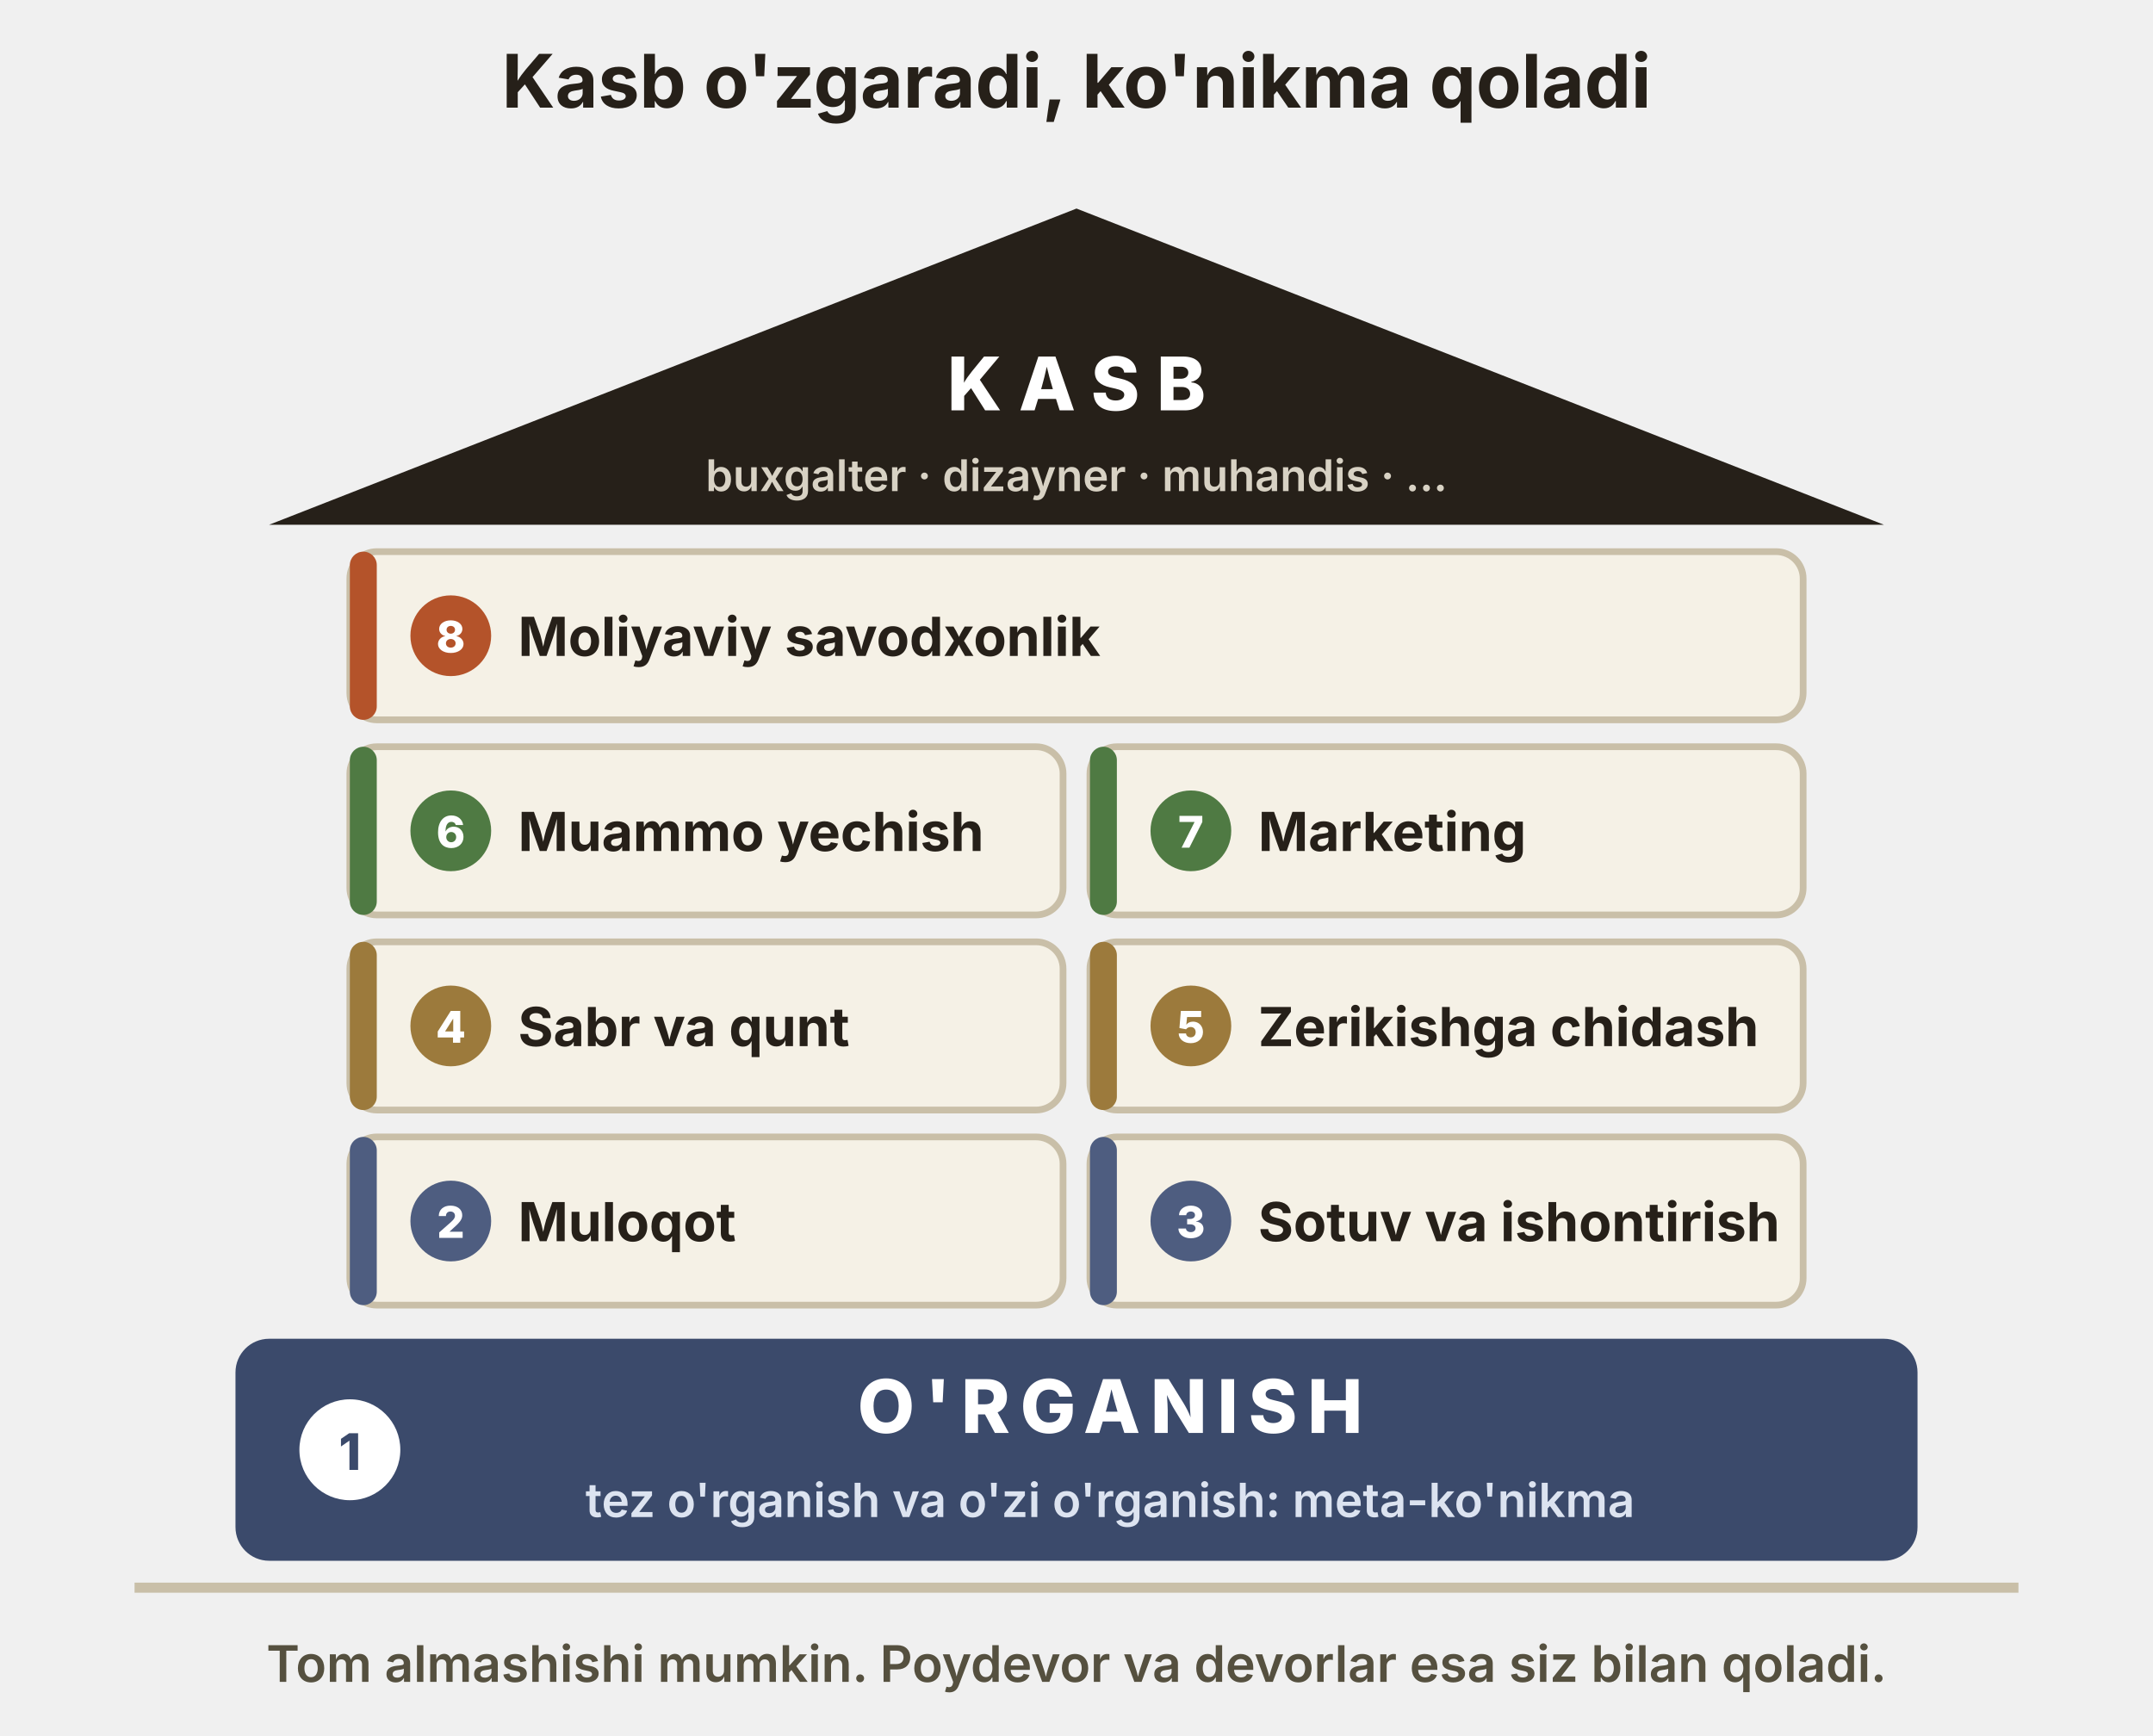
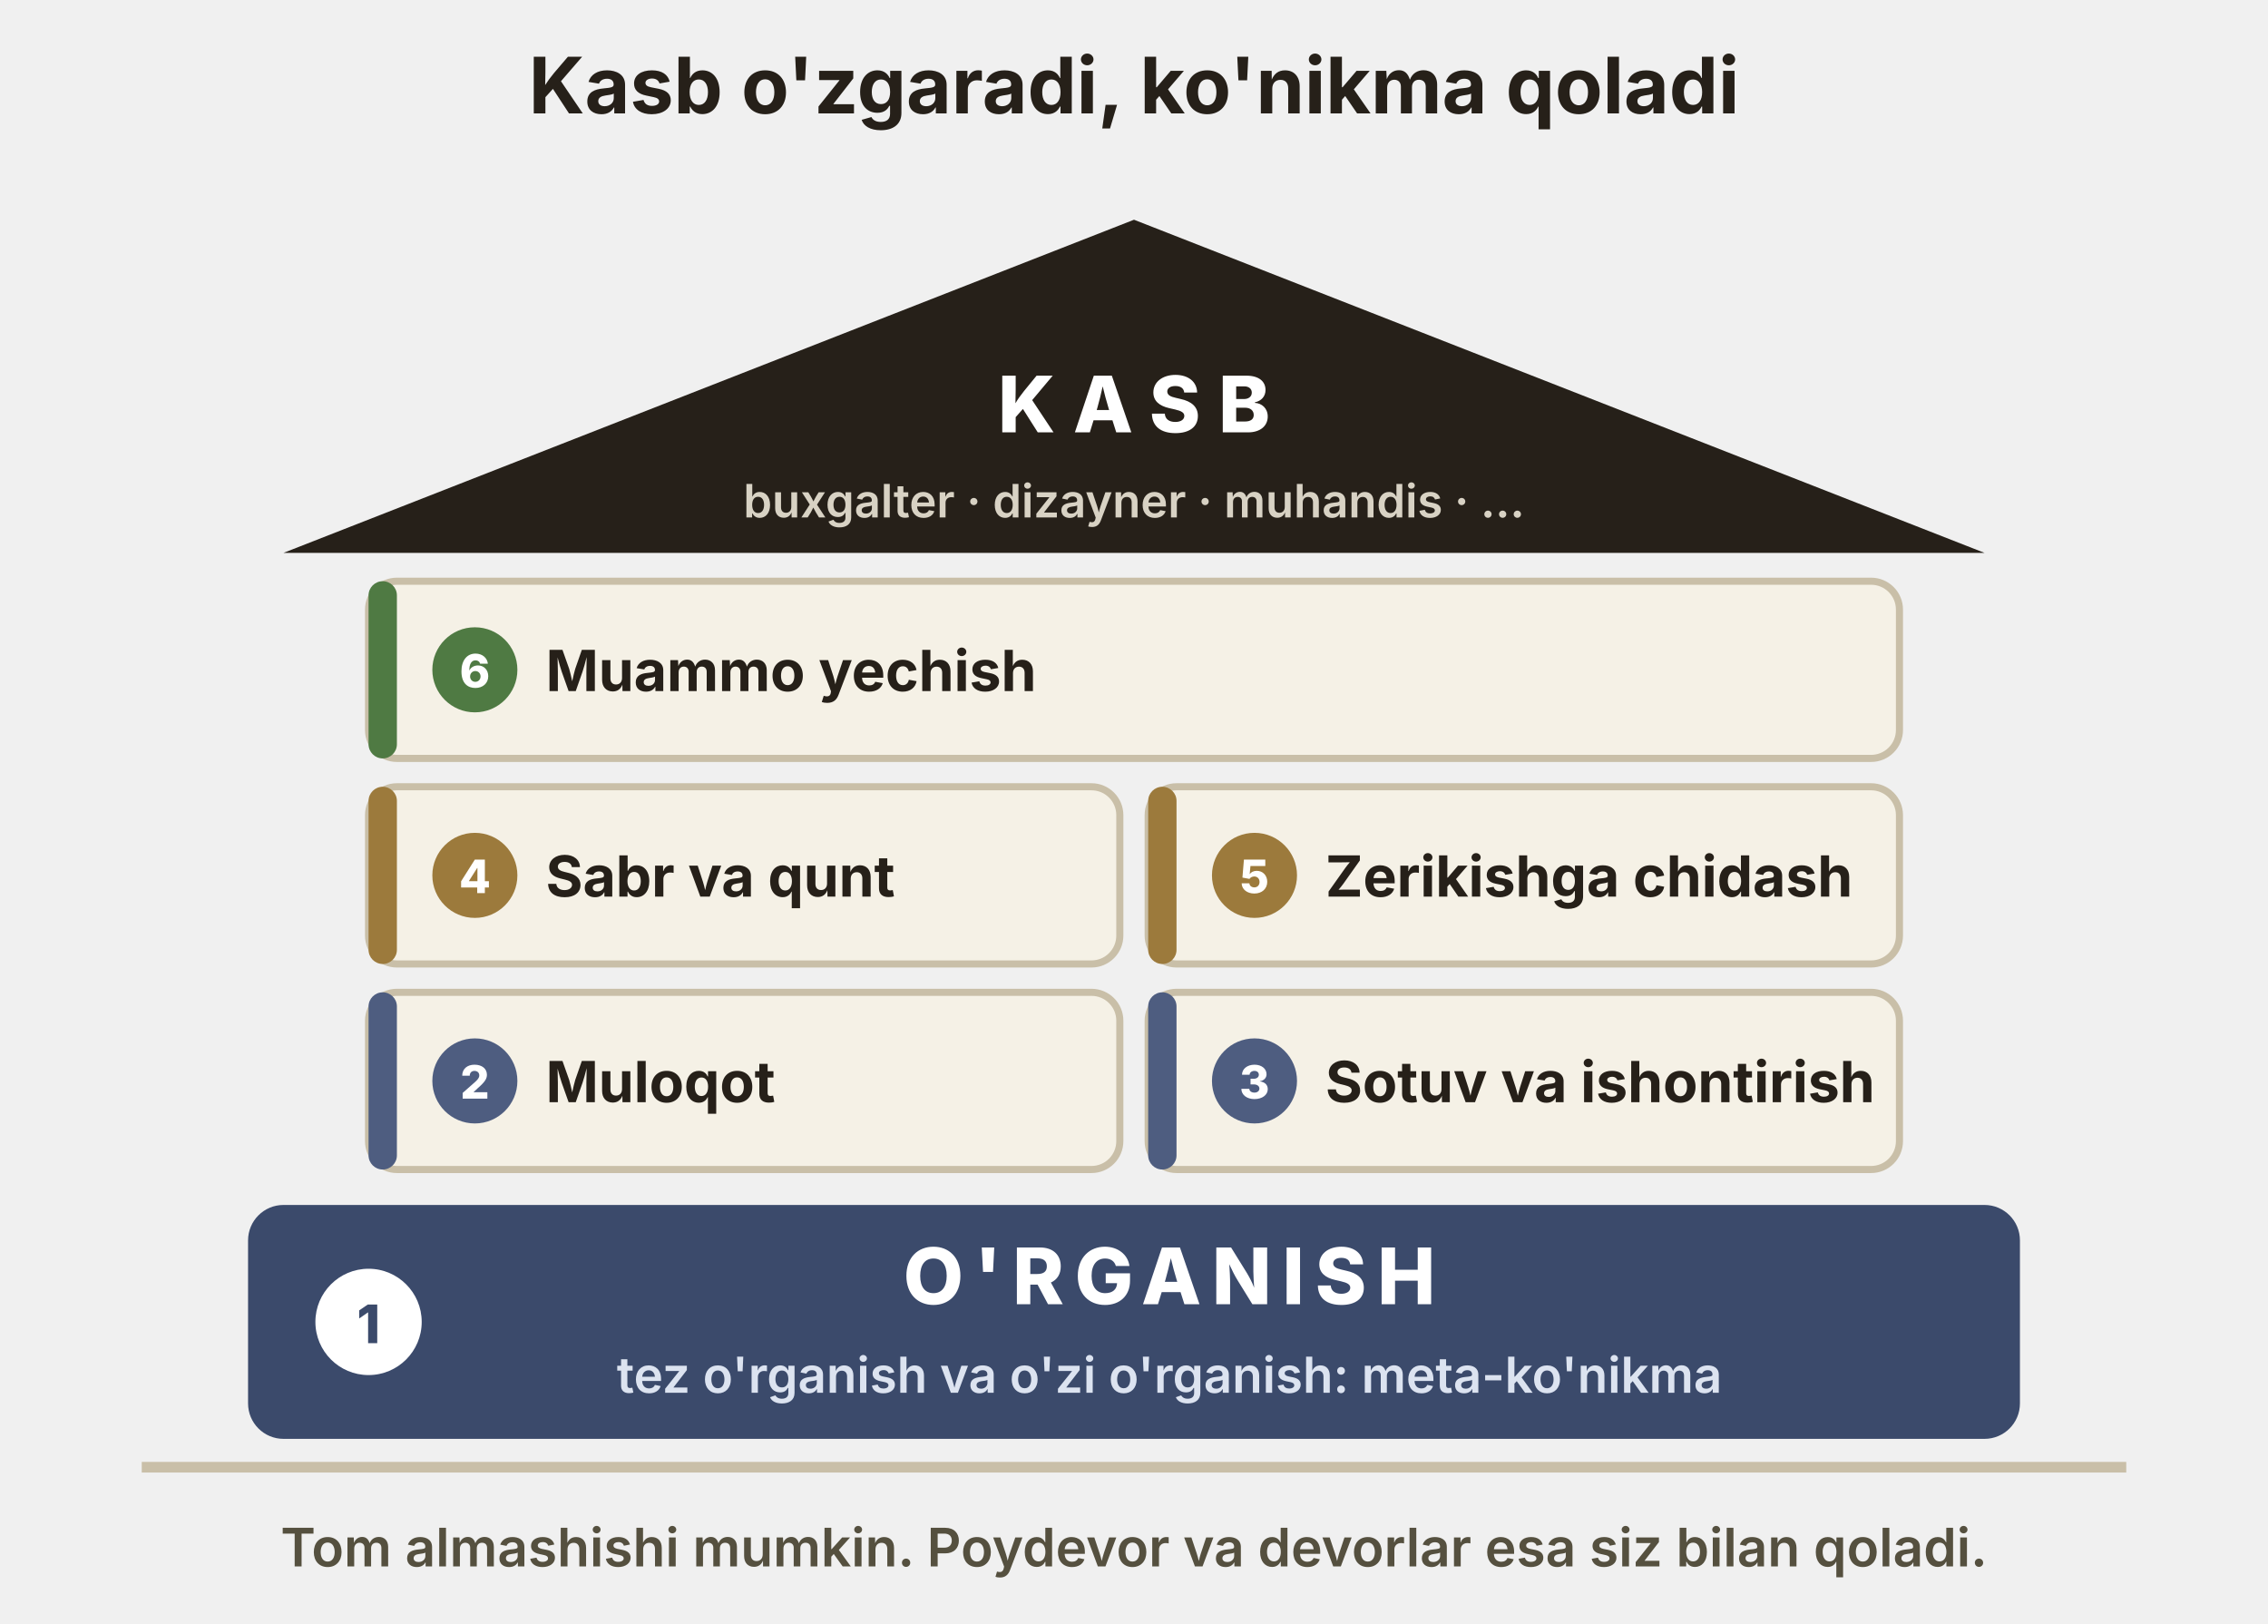
- <svg xmlns="http://www.w3.org/2000/svg" viewBox="0 0 640 516" width="640" height="516" role="img" aria-label="Ko'nikmalar uyi: poydevor o'rganish, devorlar muloqot, sotuv, sabr, zerikishga chidash, muammo yechish, marketing va moliyaviy savodxonlik; tomi esa kasb">
-   <text x="320" y="32" font-family="Inter, system-ui, -apple-system, 'Segoe UI', sans-serif" font-size="22" font-weight="700" fill="#262019" text-anchor="middle">Kasb o'zgaradi, ko'nikma qoladi</text>
+ <svg xmlns="http://www.w3.org/2000/svg" viewBox="0 58 640 458" width="640" height="458" role="img" aria-label="Ko'nikmalar uyi: poydevor o'rganish, devorlar muloqot, sotuv, sabr, zerikishga chidash va muammo yechish; tomi esa kasb">
+   <text x="320" y="90" font-family="Inter, system-ui, -apple-system, 'Segoe UI', sans-serif" font-size="22" font-weight="700" fill="#262019" text-anchor="middle">Kasb o'zgaradi, ko'nikma qoladi</text>
  <g class="pop" style="transition-delay:0.05s">
    <rect x="70" y="398" width="500" height="66" rx="10" fill="#3B4A6B" />
    <circle cx="104" cy="431" r="15" fill="#FFFFFF" />
    <text x="104" y="437" font-family="Inter, system-ui, -apple-system, 'Segoe UI', sans-serif" font-size="15" font-weight="800" fill="#3B4A6B" text-anchor="middle">1</text>
    <text x="330" y="426" font-family="Inter, system-ui, -apple-system, 'Segoe UI', sans-serif" font-size="22" font-weight="800" fill="#FFFFFF" text-anchor="middle" letter-spacing="3">O'RGANISH</text>
    <text x="330" y="451" font-family="Inter, system-ui, -apple-system, 'Segoe UI', sans-serif" font-size="14" font-weight="600" fill="#DCE3F0" text-anchor="middle">tez o'rganish va o'zi o'rganish: meta-ko'nikma</text>
  </g>
  <g class="pop" style="transition-delay:0.30s">
    <rect x="104" y="338" width="212" height="50" rx="8" fill="#F5F1E6" stroke="#C9BFA8" stroke-width="2" />
    <rect x="104" y="338" width="8" height="50" rx="4" fill="#4E5D80" />
    <circle cx="134" cy="363" r="12" fill="#4E5D80" />
    <text x="134" y="368" font-family="Inter, system-ui, -apple-system, 'Segoe UI', sans-serif" font-size="13" font-weight="800" fill="#FFFFFF" text-anchor="middle">2</text>
    <text x="154" y="369" font-family="Inter, system-ui, -apple-system, 'Segoe UI', sans-serif" font-size="16" font-weight="700" fill="#262019" text-anchor="start">Muloqot</text>
    <rect x="324" y="338" width="212" height="50" rx="8" fill="#F5F1E6" stroke="#C9BFA8" stroke-width="2" />
    <rect x="324" y="338" width="8" height="50" rx="4" fill="#4E5D80" />
    <circle cx="354" cy="363" r="12" fill="#4E5D80" />
    <text x="354" y="368" font-family="Inter, system-ui, -apple-system, 'Segoe UI', sans-serif" font-size="13" font-weight="800" fill="#FFFFFF" text-anchor="middle">3</text>
    <text x="374" y="369" font-family="Inter, system-ui, -apple-system, 'Segoe UI', sans-serif" font-size="16" font-weight="700" fill="#262019" text-anchor="start">Sotuv va ishontirish</text>
  </g>
  <g class="pop" style="transition-delay:0.55s">
    <rect x="104" y="280" width="212" height="50" rx="8" fill="#F5F1E6" stroke="#C9BFA8" stroke-width="2" />
    <rect x="104" y="280" width="8" height="50" rx="4" fill="#9C7A3C" />
    <circle cx="134" cy="305" r="12" fill="#9C7A3C" />
    <text x="134" y="310" font-family="Inter, system-ui, -apple-system, 'Segoe UI', sans-serif" font-size="13" font-weight="800" fill="#FFFFFF" text-anchor="middle">4</text>
    <text x="154" y="311" font-family="Inter, system-ui, -apple-system, 'Segoe UI', sans-serif" font-size="16" font-weight="700" fill="#262019" text-anchor="start">Sabr va qunt</text>
    <rect x="324" y="280" width="212" height="50" rx="8" fill="#F5F1E6" stroke="#C9BFA8" stroke-width="2" />
    <rect x="324" y="280" width="8" height="50" rx="4" fill="#9C7A3C" />
    <circle cx="354" cy="305" r="12" fill="#9C7A3C" />
    <text x="354" y="310" font-family="Inter, system-ui, -apple-system, 'Segoe UI', sans-serif" font-size="13" font-weight="800" fill="#FFFFFF" text-anchor="middle">5</text>
    <text x="374" y="311" font-family="Inter, system-ui, -apple-system, 'Segoe UI', sans-serif" font-size="16" font-weight="700" fill="#262019" text-anchor="start">Zerikishga chidash</text>
  </g>
  <g class="pop" style="transition-delay:0.80s">
-     <rect x="104" y="222" width="212" height="50" rx="8" fill="#F5F1E6" stroke="#C9BFA8" stroke-width="2" />
+     <rect x="104" y="222" width="432" height="50" rx="8" fill="#F5F1E6" stroke="#C9BFA8" stroke-width="2" />
    <rect x="104" y="222" width="8" height="50" rx="4" fill="#4F7A43" />
    <circle cx="134" cy="247" r="12" fill="#4F7A43" />
    <text x="134" y="252" font-family="Inter, system-ui, -apple-system, 'Segoe UI', sans-serif" font-size="13" font-weight="800" fill="#FFFFFF" text-anchor="middle">6</text>
    <text x="154" y="253" font-family="Inter, system-ui, -apple-system, 'Segoe UI', sans-serif" font-size="16" font-weight="700" fill="#262019" text-anchor="start">Muammo yechish</text>
-     <rect x="324" y="222" width="212" height="50" rx="8" fill="#F5F1E6" stroke="#C9BFA8" stroke-width="2" />
-     <rect x="324" y="222" width="8" height="50" rx="4" fill="#4F7A43" />
-     <circle cx="354" cy="247" r="12" fill="#4F7A43" />
-     <text x="354" y="252" font-family="Inter, system-ui, -apple-system, 'Segoe UI', sans-serif" font-size="13" font-weight="800" fill="#FFFFFF" text-anchor="middle">7</text>
-     <text x="374" y="253" font-family="Inter, system-ui, -apple-system, 'Segoe UI', sans-serif" font-size="16" font-weight="700" fill="#262019" text-anchor="start">Marketing</text>
-   </g>
-   <g class="pop" style="transition-delay:1.05s">
-     <rect x="104" y="164" width="432" height="50" rx="8" fill="#F5F1E6" stroke="#C9BFA8" stroke-width="2" />
-     <rect x="104" y="164" width="8" height="50" rx="4" fill="#B4532A" />
-     <circle cx="134" cy="189" r="12" fill="#B4532A" />
-     <text x="134" y="194" font-family="Inter, system-ui, -apple-system, 'Segoe UI', sans-serif" font-size="13" font-weight="800" fill="#FFFFFF" text-anchor="middle">8</text>
-     <text x="154" y="195" font-family="Inter, system-ui, -apple-system, 'Segoe UI', sans-serif" font-size="16" font-weight="700" fill="#262019" text-anchor="start">Moliyaviy savodxonlik</text>
  </g>
  <g class="pop" style="transition-delay:1.40s">
-     <path d="M80,156 L320,62 L560,156 Z" fill="#262019" />
-     <text x="320" y="122" font-family="Inter, system-ui, -apple-system, 'Segoe UI', sans-serif" font-size="22" font-weight="800" fill="#FFFFFF" text-anchor="middle" letter-spacing="5">KASB</text>
-     <text x="320" y="146" font-family="Inter, system-ui, -apple-system, 'Segoe UI', sans-serif" font-size="13" font-weight="600" fill="#D8D2C4" text-anchor="middle">buxgalter · dizayner · muhandis · ...</text>
+     <path d="M80,214 L320,120 L560,214 Z" fill="#262019" />
+     <text x="320" y="180" font-family="Inter, system-ui, -apple-system, 'Segoe UI', sans-serif" font-size="22" font-weight="800" fill="#FFFFFF" text-anchor="middle" letter-spacing="5">KASB</text>
+     <text x="320" y="204" font-family="Inter, system-ui, -apple-system, 'Segoe UI', sans-serif" font-size="13" font-weight="600" fill="#D8D2C4" text-anchor="middle">buxgalter · dizayner · muhandis · ...</text>
  </g>
  <line x1="40" y1="472" x2="600" y2="472" stroke="#C9BFA8" stroke-width="3" />
  <g class="pop" style="transition-delay:1.70s">
    <text x="320" y="500" font-family="Inter, system-ui, -apple-system, 'Segoe UI', sans-serif" font-size="15" font-weight="600" fill="#55503F" text-anchor="middle">Tom almashishi mumkin. Poydevor va devorlar esa siz bilan qoladi.</text>
  </g>
</svg>
